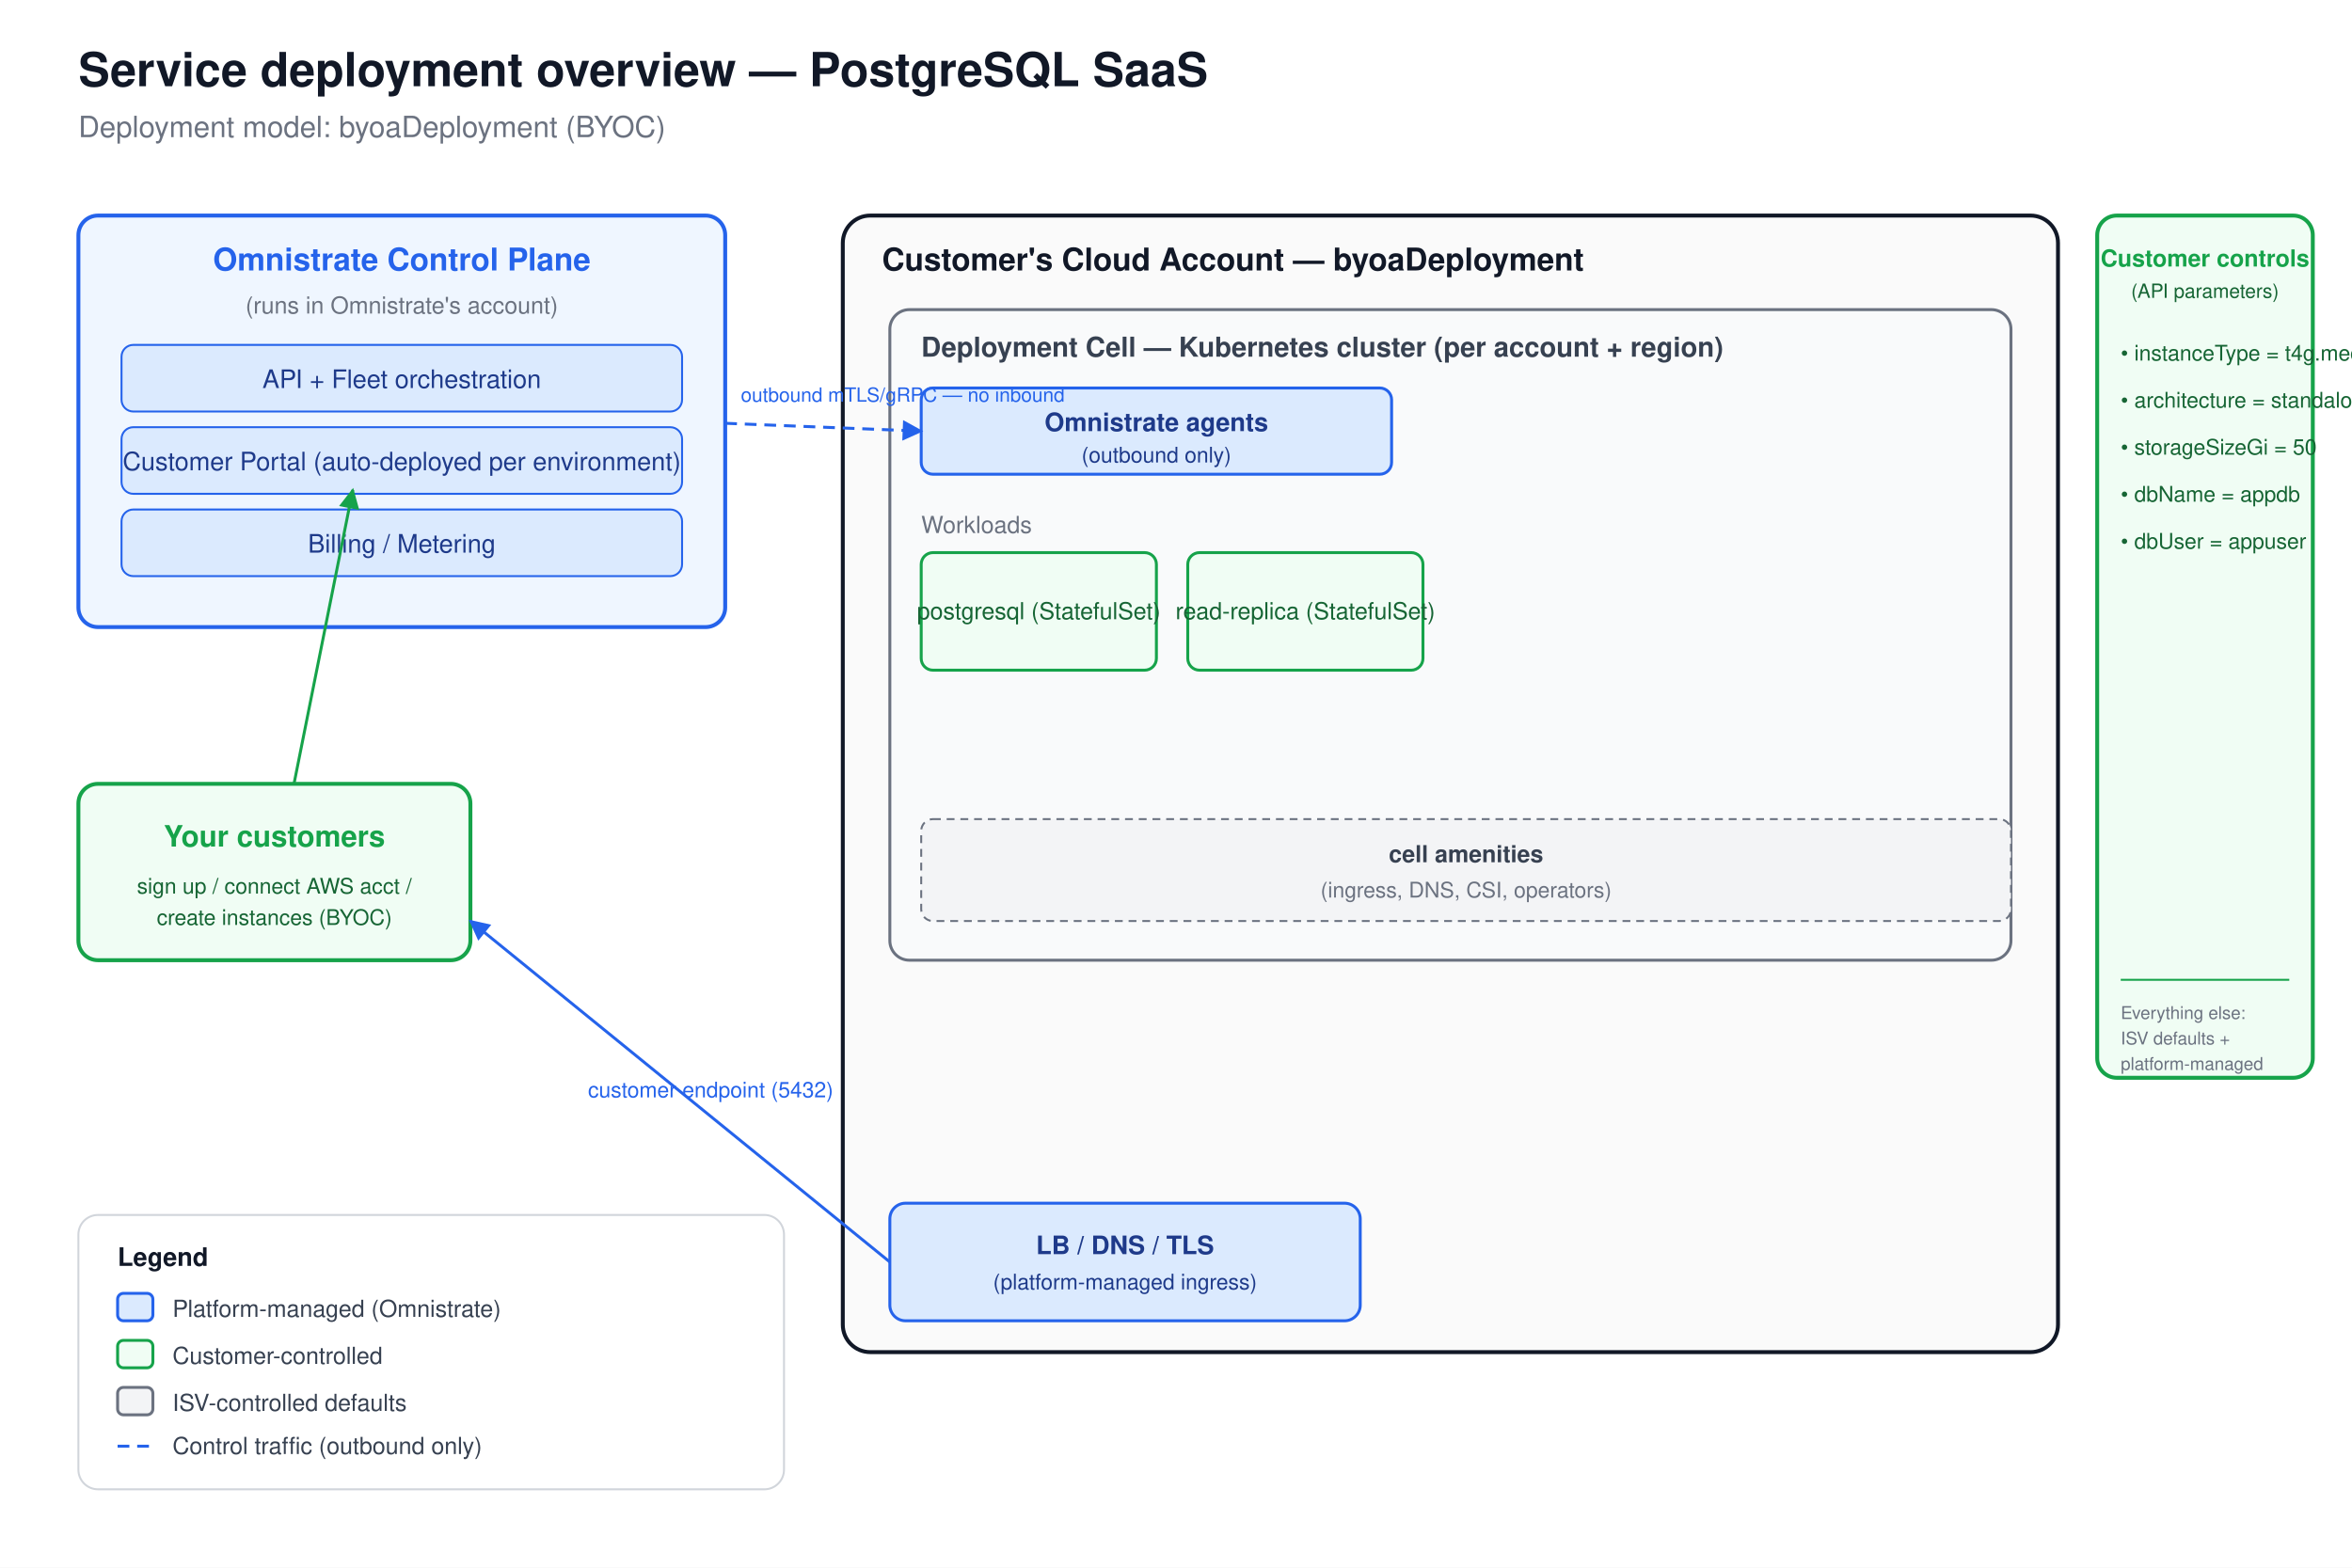
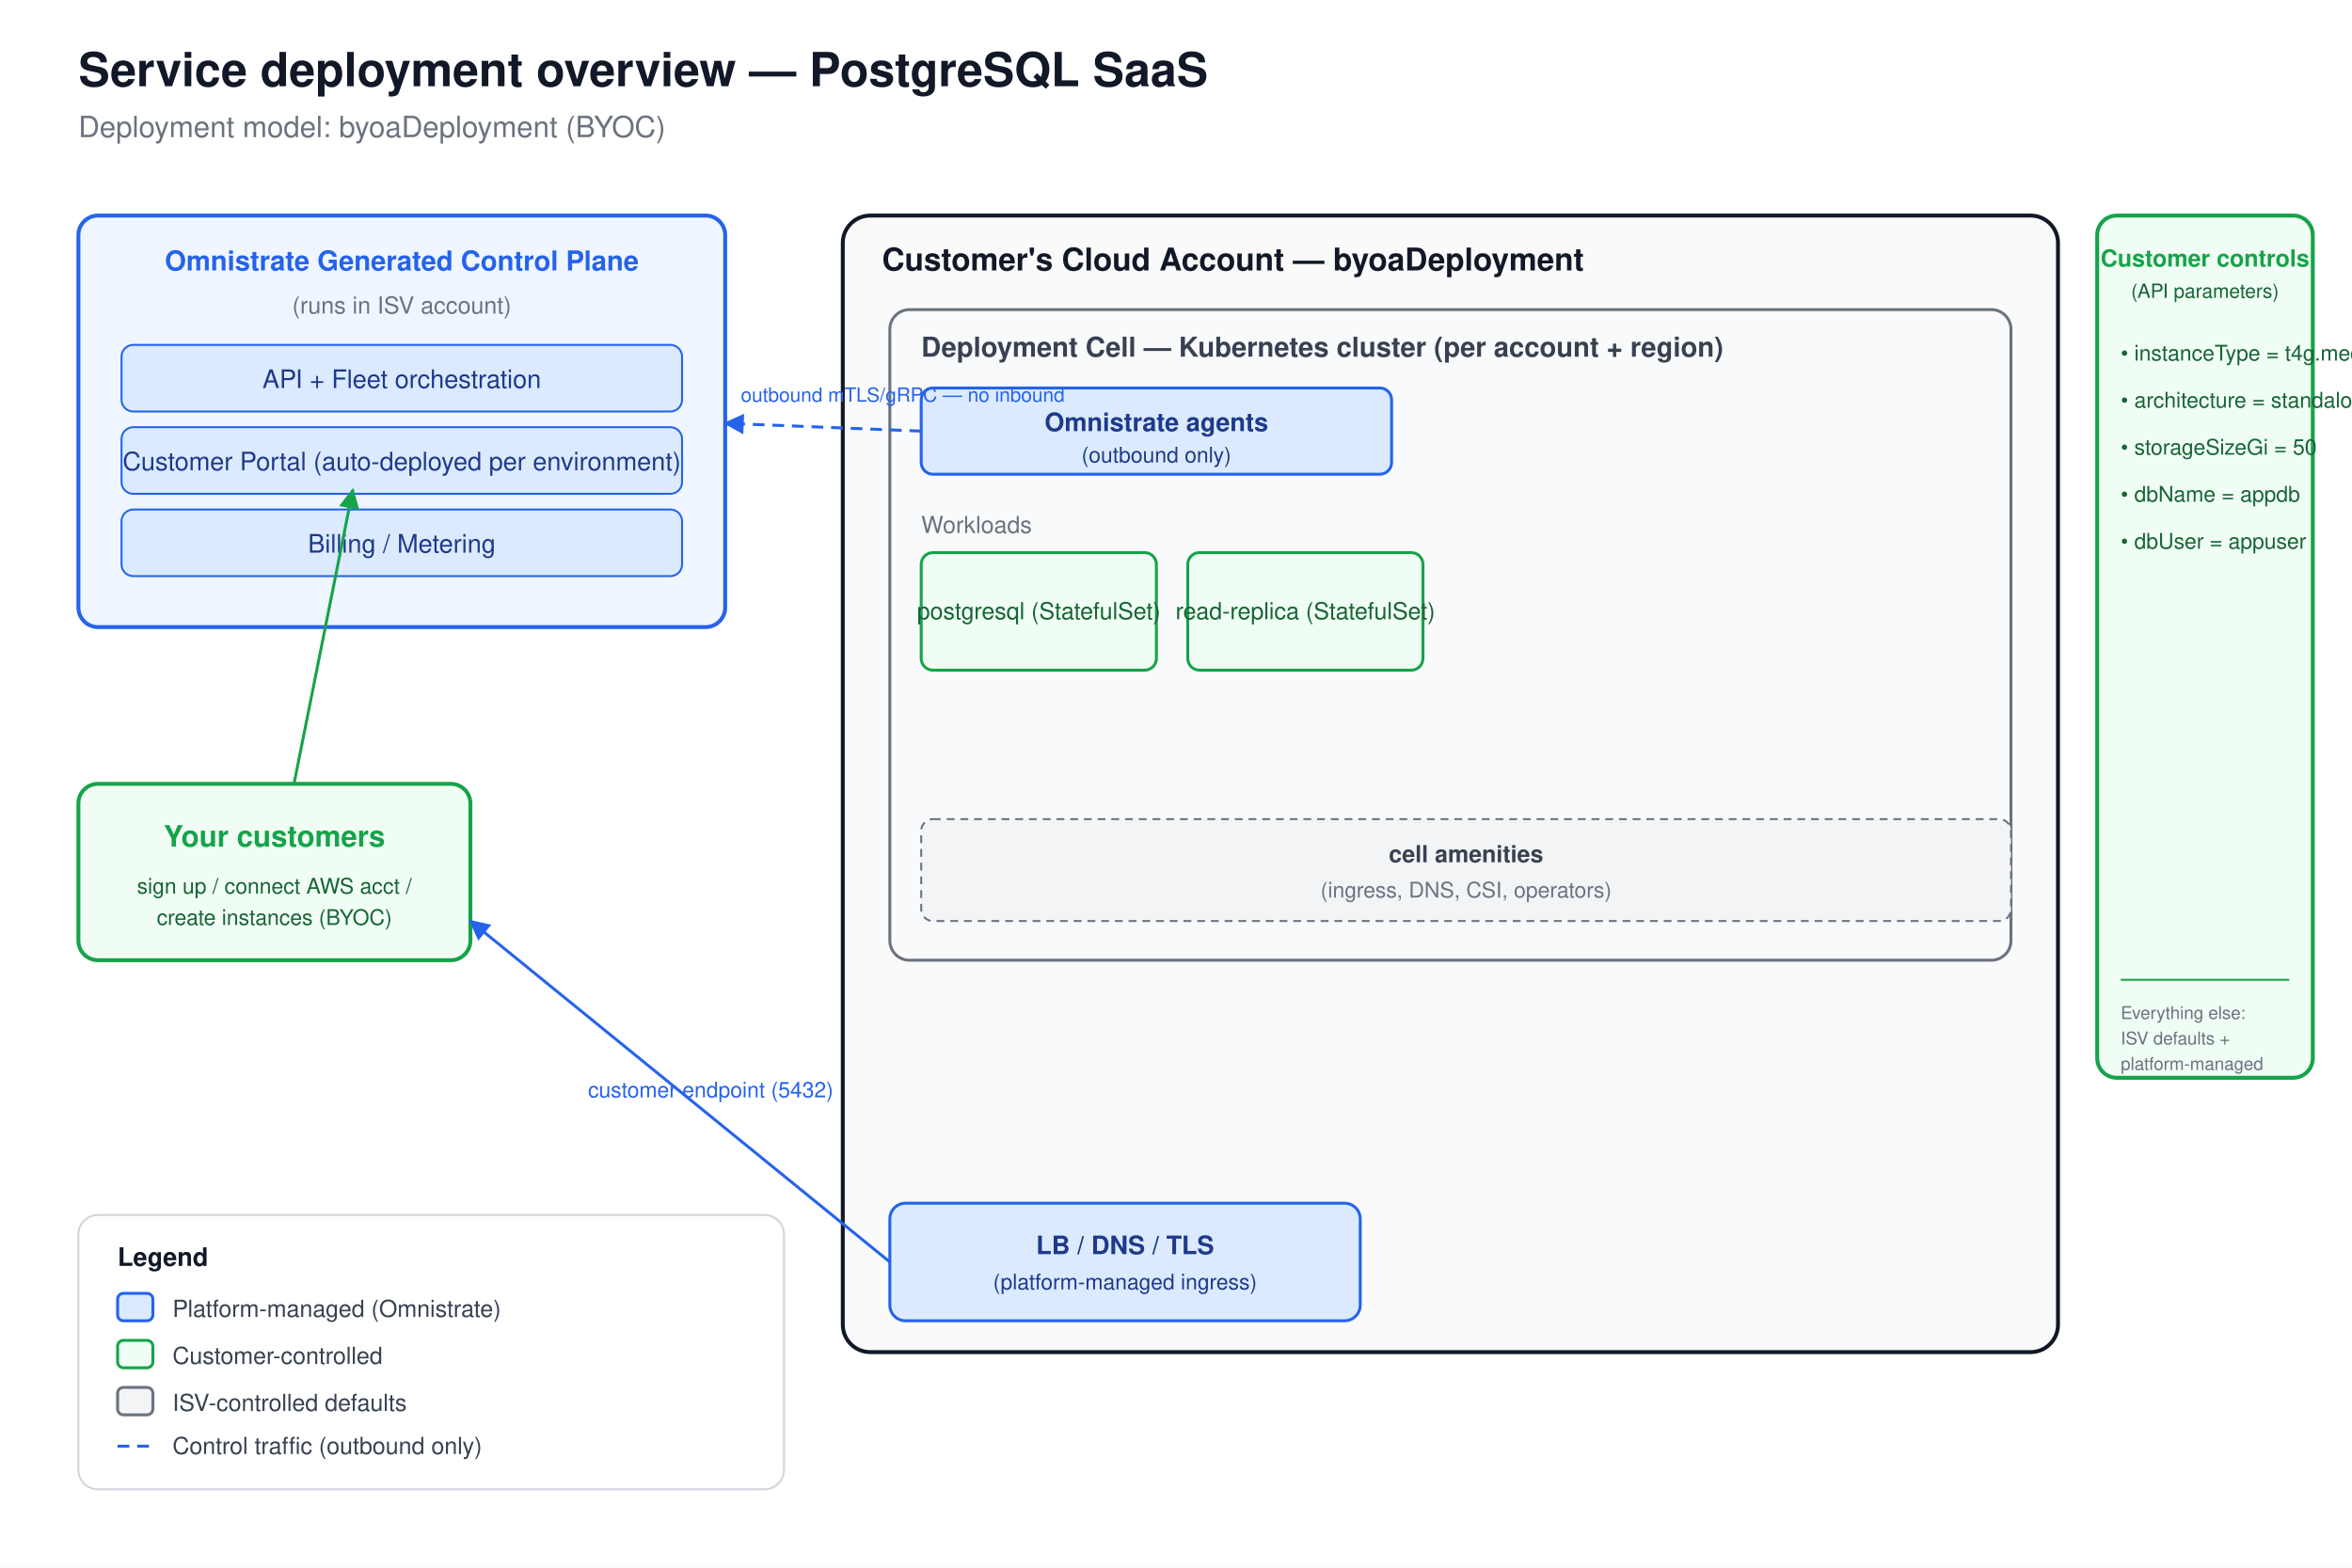
<svg xmlns="http://www.w3.org/2000/svg" width="1200" height="800" viewBox="0 0 1200 800" font-family="Helvetica, Arial, sans-serif">
  <rect x="0" y="0" width="1200" height="800" fill="#ffffff" />
  <g id="title">
    <text id="diagram-title" x="40" y="44" font-size="24" font-weight="bold" fill="#111827">Service deployment overview — PostgreSQL SaaS</text>
    <text id="diagram-subtitle" x="40" y="70" font-size="15" fill="#6b7280">Deployment model: byoaDeployment (BYOC)</text>
  </g>
  <g id="control-plane">
    <rect x="40" y="110" width="330" height="210" rx="10" fill="#eff6ff" stroke="#2563eb" stroke-width="2" />
-     <text x="205" y="138" font-size="16" font-weight="bold" fill="#2563eb" text-anchor="middle">Omnistrate Control Plane</text>
-     <text x="205" y="160" font-size="12" fill="#6b7280" text-anchor="middle">(runs in Omnistrate's account)</text>
+     <text x="205" y="138" font-size="14" font-weight="bold" fill="#2563eb" text-anchor="middle">Omnistrate Generated Control Plane</text>
+     <text x="205" y="160" font-size="12" fill="#6b7280" text-anchor="middle">(runs in ISV account)</text>
    <rect x="62" y="176" width="286" height="34" rx="6" fill="#dbeafe" stroke="#2563eb" stroke-width="1" />
    <text x="205" y="198" font-size="13" fill="#1e3a8a" text-anchor="middle">API + Fleet orchestration</text>
    <rect x="62" y="218" width="286" height="34" rx="6" fill="#dbeafe" stroke="#2563eb" stroke-width="1" />
    <text id="portal-label" x="205" y="240" font-size="13" fill="#1e3a8a" text-anchor="middle">Customer Portal (auto-deployed per environment)</text>
    <rect x="62" y="260" width="286" height="34" rx="6" fill="#dbeafe" stroke="#2563eb" stroke-width="1" />
    <text x="205" y="282" font-size="13" fill="#1e3a8a" text-anchor="middle">Billing / Metering</text>
  </g>
  <g id="customers">
    <rect x="40" y="400" width="200" height="90" rx="10" fill="#f0fdf4" stroke="#16a34a" stroke-width="2" />
    <text x="140" y="432" font-size="15" font-weight="bold" fill="#16a34a" text-anchor="middle">Your customers</text>
    <text x="140" y="456" font-size="11" fill="#166534" text-anchor="middle">sign up / connect AWS acct /</text>
    <text x="140" y="472" font-size="11" fill="#166534" text-anchor="middle">create instances (BYOC)</text>
    <path id="customer-portal-link" d="M 150 400 L 180 250" fill="none" stroke="#16a34a" stroke-width="1.5" marker-end="url(#arrow-green)" />
  </g>
  <g id="dataplane-boundary">
    <rect x="430" y="110" width="620" height="580" rx="14" fill="#fafafa" stroke="#111827" stroke-width="2" stroke-dasharray="1 0" />
    <text id="boundary-label" x="450" y="138" font-size="16" font-weight="bold" fill="#111827">Customer's Cloud Account — byoaDeployment</text>
    <g id="deployment-cell">
      <rect x="454" y="158" width="572" height="332" rx="10" fill="#f9fafb" stroke="#6b7280" stroke-width="1.5" />
      <text x="470" y="182" font-size="14" font-weight="bold" fill="#374151">Deployment Cell — Kubernetes cluster (per account + region)</text>
      <g id="dp-agent">
        <rect x="470" y="198" width="240" height="44" rx="6" fill="#dbeafe" stroke="#2563eb" stroke-width="1.5" />
        <text x="590" y="220" font-size="13" font-weight="bold" fill="#1e3a8a" text-anchor="middle">Omnistrate agents</text>
        <text x="590" y="236" font-size="11" fill="#1e3a8a" text-anchor="middle">(outbound only)</text>
      </g>
      <g id="workloads">
        <text x="470" y="272" font-size="12" fill="#6b7280">Workloads</text>
        <g id="workload-slot-1">
          <rect x="470" y="282" width="120" height="60" rx="6" fill="#f0fdf4" stroke="#16a34a" stroke-width="1.5" />
          <text id="workload-label-1" x="530" y="316" font-size="12" fill="#166534" text-anchor="middle">postgresql (StatefulSet)</text>
        </g>
        <g id="workload-slot-2">
          <rect x="606" y="282" width="120" height="60" rx="6" fill="#f0fdf4" stroke="#16a34a" stroke-width="1.5" />
          <text id="workload-label-2" x="666" y="316" font-size="12" fill="#166534" text-anchor="middle">read-replica (StatefulSet)</text>
        </g>
        <g id="workload-slot-3" display="none">
          <rect x="742" y="282" width="120" height="60" rx="6" fill="#f0fdf4" stroke="#16a34a" stroke-width="1.5" />
          <text id="workload-label-3" x="802" y="316" font-size="12" fill="#166534" text-anchor="middle">workload</text>
        </g>
        <g id="workload-slot-4" display="none">
          <rect x="878" y="282" width="120" height="60" rx="6" fill="#f0fdf4" stroke="#16a34a" stroke-width="1.5" />
          <text id="workload-label-4" x="938" y="316" font-size="12" fill="#166534" text-anchor="middle">workload</text>
        </g>
      </g>
      <g id="cell-amenities">
        <rect x="470" y="418" width="556" height="52" rx="6" fill="#f3f4f6" stroke="#6b7280" stroke-width="1" stroke-dasharray="4 3" />
        <text x="748" y="440" font-size="12" font-weight="bold" fill="#374151" text-anchor="middle">cell amenities</text>
        <text x="748" y="458" font-size="11" fill="#6b7280" text-anchor="middle">(ingress, DNS, CSI, operators)</text>
      </g>
    </g>
    <g id="managed-services" display="none">
      <text x="454" y="524" font-size="12" fill="#6b7280">Terraform-managed dependencies</text>
      <g id="svc-rds">
        <rect x="454" y="534" width="170" height="60" rx="6" fill="#f3f4f6" stroke="#6b7280" stroke-width="1.5" />
        <text x="539" y="568" font-size="13" fill="#374151" text-anchor="middle">Amazon RDS</text>
        <path d="M 539 534 L 539 342" fill="none" stroke="#6b7280" stroke-width="1.2" marker-end="url(#arrow-gray)" />
      </g>
      <g id="svc-cache">
        <rect x="644" y="534" width="170" height="60" rx="6" fill="#f3f4f6" stroke="#6b7280" stroke-width="1.5" />
        <text x="729" y="568" font-size="13" fill="#374151" text-anchor="middle">ElastiCache</text>
        <path d="M 729 534 L 729 342" fill="none" stroke="#6b7280" stroke-width="1.2" marker-end="url(#arrow-gray)" />
      </g>
      <g id="svc-s3">
        <rect x="834" y="534" width="170" height="60" rx="6" fill="#f3f4f6" stroke="#6b7280" stroke-width="1.5" />
        <text x="919" y="568" font-size="13" fill="#374151" text-anchor="middle">S3 bucket — backups</text>
        <path d="M 919 534 L 919 342" fill="none" stroke="#6b7280" stroke-width="1.2" marker-end="url(#arrow-gray)" />
      </g>
    </g>
    <g id="ingress">
      <rect x="454" y="614" width="240" height="60" rx="8" fill="#dbeafe" stroke="#2563eb" stroke-width="1.5" />
      <text x="574" y="640" font-size="13" font-weight="bold" fill="#1e3a8a" text-anchor="middle">LB / DNS / TLS</text>
      <text x="574" y="658" font-size="11" fill="#1e3a8a" text-anchor="middle">(platform-managed ingress)</text>
      <path id="endpoint-arrow" d="M 454 644 L 240 470" fill="none" stroke="#2563eb" stroke-width="1.5" marker-end="url(#arrow-blue)" />
      <text id="endpoint-label" x="300" y="560" font-size="11" fill="#2563eb">customer endpoint (5432)</text>
    </g>
  </g>
-   <path id="cp-link" d="M 370 216 L 470 220" fill="none" stroke="#2563eb" stroke-width="1.5" stroke-dasharray="6 4" marker-end="url(#arrow-blue)" />
+   <path id="cp-link" d="M 470 220 L 370 216" fill="none" stroke="#2563eb" stroke-width="1.5" stroke-dasharray="6 4" marker-end="url(#arrow-blue)" />
  <text id="cp-link-label" x="378" y="205" font-size="10" fill="#2563eb">outbound mTLS/gRPC — no inbound</text>
  <g id="airgap-note" display="none">
    <rect x="376" y="60" width="220" height="56" rx="6" fill="#fef3c7" stroke="#6b7280" stroke-width="1.2" stroke-dasharray="4 3" />
    <text x="486" y="84" font-size="11" fill="#374151" text-anchor="middle">signed installer artifact</text>
    <text x="486" y="100" font-size="11" fill="#374151" text-anchor="middle">delivered offline</text>
    <path d="M 486 116 L 550 198" fill="none" stroke="#6b7280" stroke-width="1.2" stroke-dasharray="4 3" marker-end="url(#arrow-gray)" />
  </g>
  <g id="customer-controls">
    <rect x="1070" y="110" width="110" height="440" rx="10" fill="#f0fdf4" stroke="#16a34a" stroke-width="2" />
    <text x="1125" y="136" font-size="12" font-weight="bold" fill="#16a34a" text-anchor="middle">Customer controls</text>
    <text x="1125" y="152" font-size="10" fill="#166534" text-anchor="middle">(API parameters)</text>
    <text id="param-line-1" x="1082" y="184" font-size="11" fill="#166534">• instanceType = t4g.medium</text>
    <text id="param-line-2" x="1082" y="208" font-size="11" fill="#166534">• architecture = standalone</text>
    <text id="param-line-3" x="1082" y="232" font-size="11" fill="#166534">• storageSizeGi = 50</text>
    <text id="param-line-4" x="1082" y="256" font-size="11" fill="#166534">• dbName = appdb</text>
    <text id="param-line-5" x="1082" y="280" font-size="11" fill="#166534">• dbUser = appuser</text>
    <text id="param-line-6" x="1082" y="304" font-size="11" fill="#166534" display="none">• &lt;param 6&gt;</text>
    <line x1="1082" y1="500" x2="1168" y2="500" stroke="#16a34a" stroke-width="1" />
    <text x="1082" y="520" font-size="9" fill="#6b7280">Everything else:</text>
    <text x="1082" y="533" font-size="9" fill="#6b7280">ISV defaults +</text>
    <text x="1082" y="546" font-size="9" fill="#6b7280">platform-managed</text>
  </g>
  <g id="legend">
    <rect x="40" y="620" width="360" height="140" rx="10" fill="#ffffff" stroke="#d1d5db" stroke-width="1" />
    <text x="60" y="646" font-size="13" font-weight="bold" fill="#111827">Legend</text>
    <rect x="60" y="660" width="18" height="14" rx="3" fill="#dbeafe" stroke="#2563eb" stroke-width="1.5" />
    <text x="88" y="672" font-size="12" fill="#374151">Platform-managed (Omnistrate)</text>
    <rect x="60" y="684" width="18" height="14" rx="3" fill="#f0fdf4" stroke="#16a34a" stroke-width="1.5" />
    <text x="88" y="696" font-size="12" fill="#374151">Customer-controlled</text>
    <rect x="60" y="708" width="18" height="14" rx="3" fill="#f3f4f6" stroke="#6b7280" stroke-width="1.5" />
    <text x="88" y="720" font-size="12" fill="#374151">ISV-controlled defaults</text>
    <line x1="60" y1="738" x2="78" y2="738" stroke="#2563eb" stroke-width="1.5" stroke-dasharray="6 4" />
    <text x="88" y="742" font-size="12" fill="#374151">Control traffic (outbound only)</text>
  </g>
  <defs>
    <marker id="arrow-blue" viewBox="0 0 10 10" refX="9" refY="5" markerWidth="7" markerHeight="7" orient="auto-start-reverse">
      <path d="M 0 0 L 10 5 L 0 10 z" fill="#2563eb" />
    </marker>
    <marker id="arrow-green" viewBox="0 0 10 10" refX="9" refY="5" markerWidth="7" markerHeight="7" orient="auto-start-reverse">
      <path d="M 0 0 L 10 5 L 0 10 z" fill="#16a34a" />
    </marker>
    <marker id="arrow-gray" viewBox="0 0 10 10" refX="9" refY="5" markerWidth="7" markerHeight="7" orient="auto-start-reverse">
      <path d="M 0 0 L 10 5 L 0 10 z" fill="#6b7280" />
    </marker>
  </defs>
</svg>
